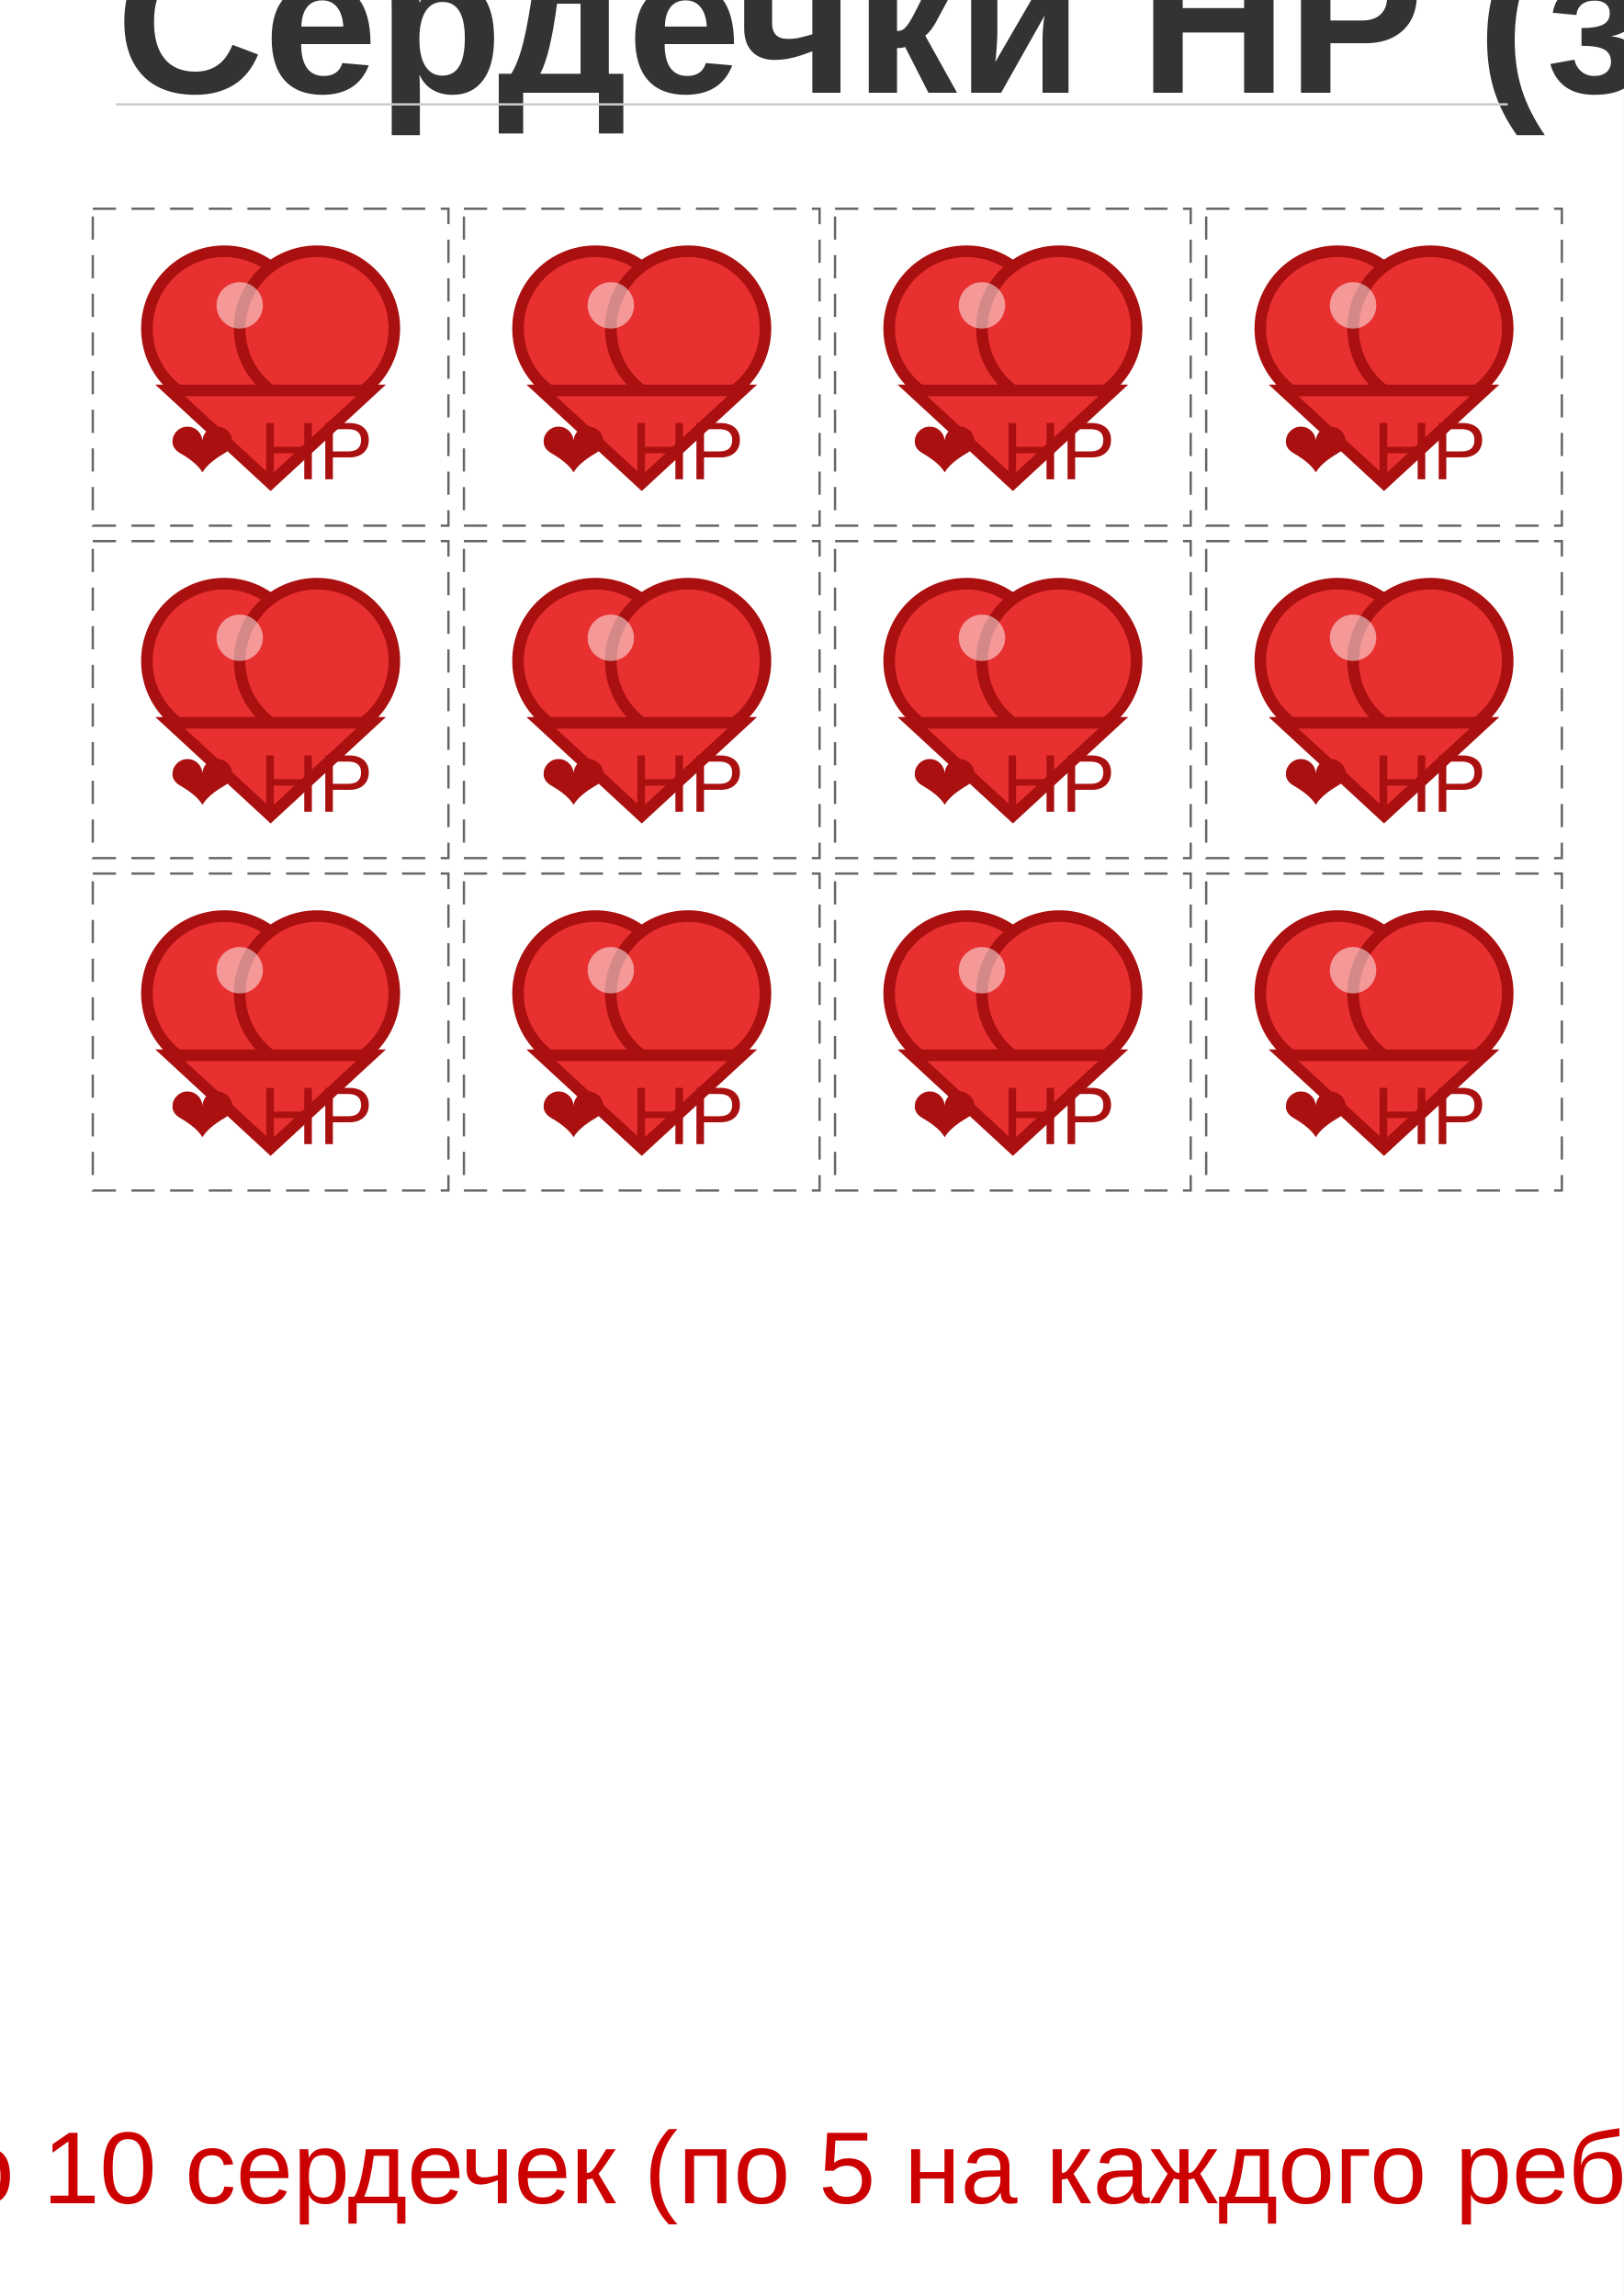
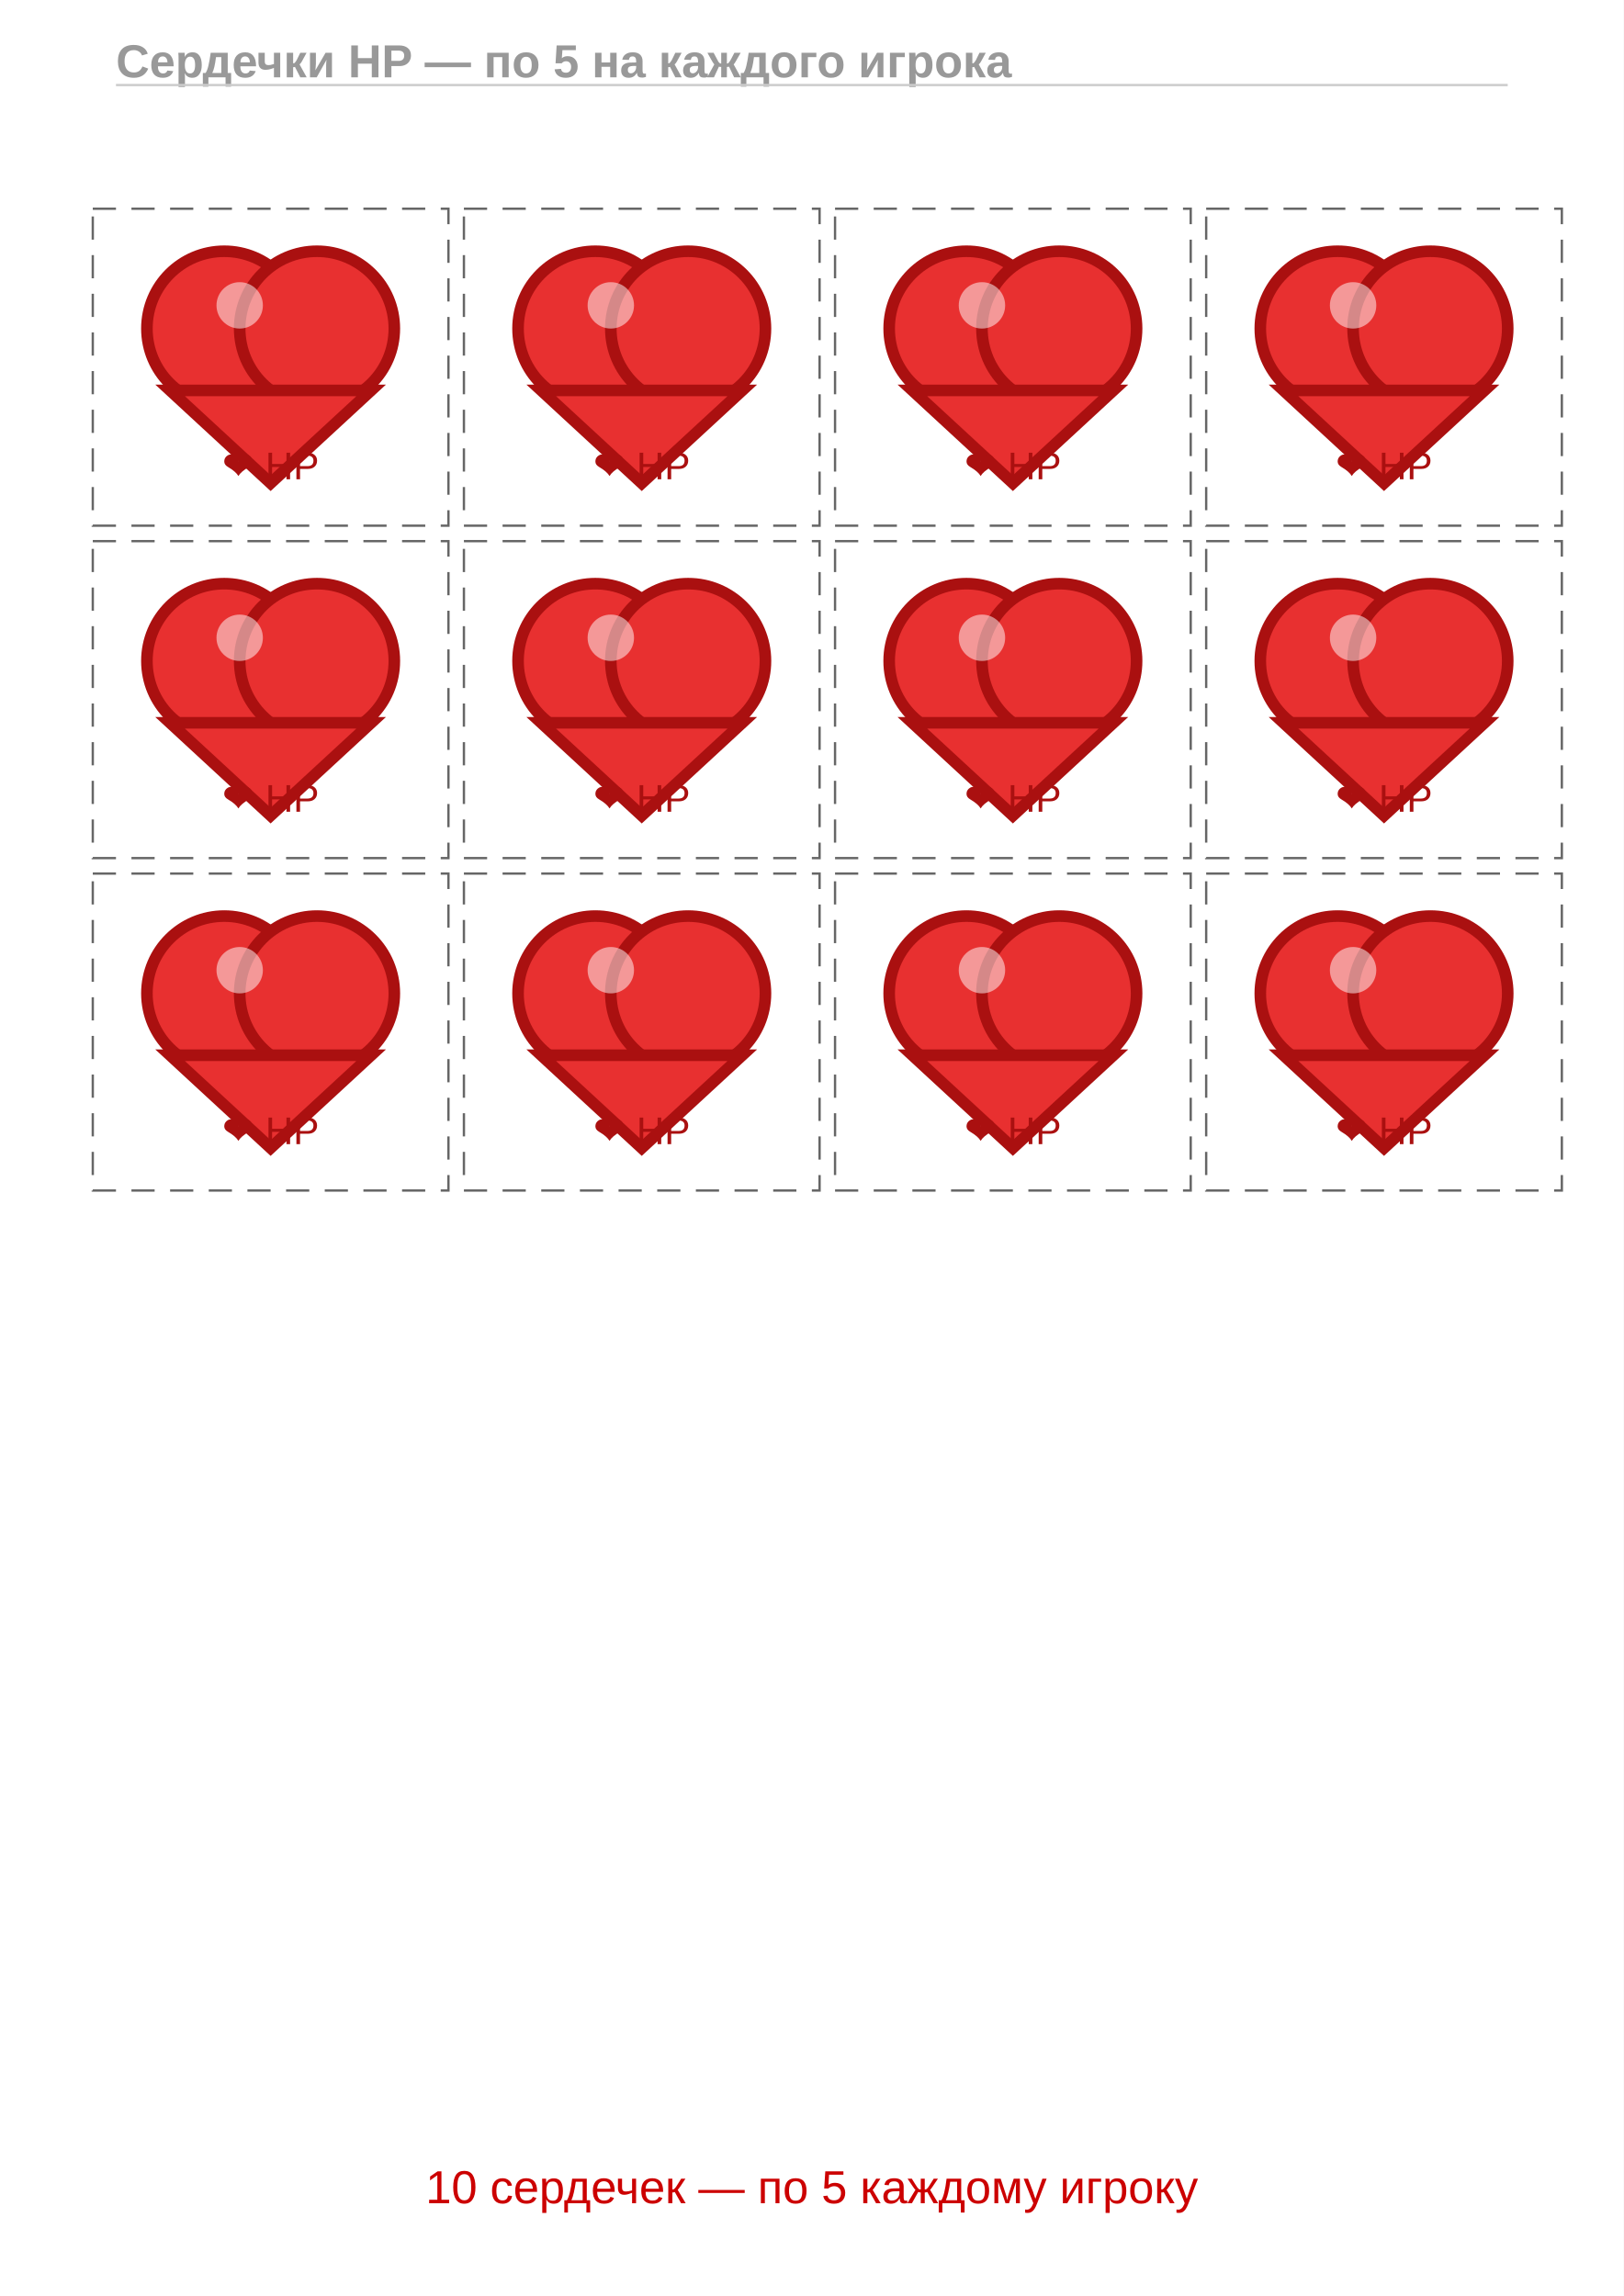
<svg xmlns="http://www.w3.org/2000/svg" width="210mm" height="297mm" viewBox="0 0 210 297">
  <defs>
    <style>
  @page { margin: 0; }
+   svg { background: white; }
  text { font-family: 'Segoe UI', 'Arial', sans-serif; }
-   .title { font-size: 7mm; font-weight: bold; }
-   .sub { font-size: 4.5mm; }
-   .body { font-size: 3.5mm; }
-   .small { font-size: 2.8mm; }
-   .cutline { stroke: #666; stroke-width: 0.3; stroke-dasharray: 3,2; fill: none; }
-   .foldline { stroke: #999; stroke-width: 0.2; stroke-dasharray: 1,3; fill: none; }
</style>
  </defs>
  <rect width="210" height="297" fill="white" />
-   <text x="15" y="12" class="title" fill="#333">Сердечки HP (здоровье) — по 5 на каждого игрока</text>
-   <line x1="15" y1="13.5" x2="195" y2="13.5" stroke="#ccc" stroke-width="0.3" />
-   <rect x="12.0" y="27.0" width="46" height="41" class="cutline" />
+   <text x="15" y="10" font-size="6" font-weight="bold" fill="#999">Сердечки HP — по 5 на каждого игрока</text>
+   <line x1="15" y1="11" x2="195" y2="11" stroke="#ccc" stroke-width="0.3" />
+   <rect x="12.0" y="27.0" width="46" height="41" stroke="#666" stroke-width="0.3" stroke-dasharray="3,2" fill="none" />
  <circle cx="29.0" cy="42.5" r="10" fill="#e83030" stroke="#aa1010" stroke-width="1.5" />
  <circle cx="41.0" cy="42.5" r="10" fill="#e83030" stroke="#aa1010" stroke-width="1.5" />
  <polygon points="22.0,50.5 48.0,50.5 35.0,62.5" fill="#e83030" stroke="#aa1010" stroke-width="1.5" />
  <circle cx="31.0" cy="39.5" r="3" fill="white" opacity="0.5" />
-   <text x="35.0" y="62.0" class="small" fill="#aa1010" text-anchor="middle">❤ HP</text>
-   <rect x="60.0" y="27.0" width="46" height="41" class="cutline" />
+   <text x="35.0" y="62.0" font-size="5" fill="#aa1010" text-anchor="middle">❤ HP</text>
+   <rect x="60.0" y="27.0" width="46" height="41" stroke="#666" stroke-width="0.3" stroke-dasharray="3,2" fill="none" />
  <circle cx="77.0" cy="42.5" r="10" fill="#e83030" stroke="#aa1010" stroke-width="1.5" />
  <circle cx="89.0" cy="42.5" r="10" fill="#e83030" stroke="#aa1010" stroke-width="1.5" />
  <polygon points="70.0,50.5 96.0,50.5 83.0,62.5" fill="#e83030" stroke="#aa1010" stroke-width="1.5" />
  <circle cx="79.0" cy="39.5" r="3" fill="white" opacity="0.5" />
-   <text x="83.0" y="62.0" class="small" fill="#aa1010" text-anchor="middle">❤ HP</text>
-   <rect x="108.0" y="27.0" width="46" height="41" class="cutline" />
+   <text x="83.0" y="62.0" font-size="5" fill="#aa1010" text-anchor="middle">❤ HP</text>
+   <rect x="108.0" y="27.0" width="46" height="41" stroke="#666" stroke-width="0.3" stroke-dasharray="3,2" fill="none" />
  <circle cx="125.0" cy="42.5" r="10" fill="#e83030" stroke="#aa1010" stroke-width="1.5" />
  <circle cx="137.0" cy="42.5" r="10" fill="#e83030" stroke="#aa1010" stroke-width="1.5" />
  <polygon points="118.0,50.5 144.0,50.5 131.0,62.5" fill="#e83030" stroke="#aa1010" stroke-width="1.5" />
  <circle cx="127.0" cy="39.5" r="3" fill="white" opacity="0.5" />
-   <text x="131.0" y="62.0" class="small" fill="#aa1010" text-anchor="middle">❤ HP</text>
-   <rect x="156.0" y="27.0" width="46" height="41" class="cutline" />
+   <text x="131.0" y="62.0" font-size="5" fill="#aa1010" text-anchor="middle">❤ HP</text>
+   <rect x="156.0" y="27.0" width="46" height="41" stroke="#666" stroke-width="0.3" stroke-dasharray="3,2" fill="none" />
  <circle cx="173.0" cy="42.5" r="10" fill="#e83030" stroke="#aa1010" stroke-width="1.5" />
  <circle cx="185.0" cy="42.5" r="10" fill="#e83030" stroke="#aa1010" stroke-width="1.5" />
  <polygon points="166.0,50.5 192.0,50.5 179.0,62.5" fill="#e83030" stroke="#aa1010" stroke-width="1.5" />
  <circle cx="175.0" cy="39.5" r="3" fill="white" opacity="0.5" />
-   <text x="179.0" y="62.0" class="small" fill="#aa1010" text-anchor="middle">❤ HP</text>
-   <rect x="12.0" y="70.0" width="46" height="41" class="cutline" />
+   <text x="179.0" y="62.0" font-size="5" fill="#aa1010" text-anchor="middle">❤ HP</text>
+   <rect x="12.0" y="70.0" width="46" height="41" stroke="#666" stroke-width="0.3" stroke-dasharray="3,2" fill="none" />
  <circle cx="29.0" cy="85.5" r="10" fill="#e83030" stroke="#aa1010" stroke-width="1.5" />
  <circle cx="41.0" cy="85.5" r="10" fill="#e83030" stroke="#aa1010" stroke-width="1.5" />
  <polygon points="22.0,93.5 48.0,93.5 35.0,105.5" fill="#e83030" stroke="#aa1010" stroke-width="1.5" />
  <circle cx="31.0" cy="82.5" r="3" fill="white" opacity="0.5" />
-   <text x="35.0" y="105.0" class="small" fill="#aa1010" text-anchor="middle">❤ HP</text>
-   <rect x="60.0" y="70.0" width="46" height="41" class="cutline" />
+   <text x="35.0" y="105.0" font-size="5" fill="#aa1010" text-anchor="middle">❤ HP</text>
+   <rect x="60.0" y="70.0" width="46" height="41" stroke="#666" stroke-width="0.3" stroke-dasharray="3,2" fill="none" />
  <circle cx="77.0" cy="85.5" r="10" fill="#e83030" stroke="#aa1010" stroke-width="1.5" />
  <circle cx="89.0" cy="85.5" r="10" fill="#e83030" stroke="#aa1010" stroke-width="1.5" />
  <polygon points="70.0,93.5 96.0,93.5 83.0,105.5" fill="#e83030" stroke="#aa1010" stroke-width="1.5" />
  <circle cx="79.0" cy="82.5" r="3" fill="white" opacity="0.5" />
-   <text x="83.0" y="105.0" class="small" fill="#aa1010" text-anchor="middle">❤ HP</text>
-   <rect x="108.0" y="70.0" width="46" height="41" class="cutline" />
+   <text x="83.0" y="105.0" font-size="5" fill="#aa1010" text-anchor="middle">❤ HP</text>
+   <rect x="108.0" y="70.0" width="46" height="41" stroke="#666" stroke-width="0.3" stroke-dasharray="3,2" fill="none" />
  <circle cx="125.0" cy="85.5" r="10" fill="#e83030" stroke="#aa1010" stroke-width="1.5" />
  <circle cx="137.0" cy="85.5" r="10" fill="#e83030" stroke="#aa1010" stroke-width="1.5" />
  <polygon points="118.0,93.5 144.0,93.5 131.0,105.5" fill="#e83030" stroke="#aa1010" stroke-width="1.5" />
  <circle cx="127.0" cy="82.5" r="3" fill="white" opacity="0.5" />
-   <text x="131.0" y="105.0" class="small" fill="#aa1010" text-anchor="middle">❤ HP</text>
-   <rect x="156.0" y="70.0" width="46" height="41" class="cutline" />
+   <text x="131.0" y="105.0" font-size="5" fill="#aa1010" text-anchor="middle">❤ HP</text>
+   <rect x="156.0" y="70.0" width="46" height="41" stroke="#666" stroke-width="0.3" stroke-dasharray="3,2" fill="none" />
  <circle cx="173.0" cy="85.5" r="10" fill="#e83030" stroke="#aa1010" stroke-width="1.5" />
  <circle cx="185.0" cy="85.5" r="10" fill="#e83030" stroke="#aa1010" stroke-width="1.5" />
  <polygon points="166.0,93.5 192.0,93.5 179.0,105.5" fill="#e83030" stroke="#aa1010" stroke-width="1.5" />
  <circle cx="175.0" cy="82.5" r="3" fill="white" opacity="0.5" />
-   <text x="179.0" y="105.0" class="small" fill="#aa1010" text-anchor="middle">❤ HP</text>
-   <rect x="12.0" y="113.0" width="46" height="41" class="cutline" />
+   <text x="179.0" y="105.0" font-size="5" fill="#aa1010" text-anchor="middle">❤ HP</text>
+   <rect x="12.0" y="113.0" width="46" height="41" stroke="#666" stroke-width="0.3" stroke-dasharray="3,2" fill="none" />
  <circle cx="29.0" cy="128.5" r="10" fill="#e83030" stroke="#aa1010" stroke-width="1.5" />
  <circle cx="41.0" cy="128.5" r="10" fill="#e83030" stroke="#aa1010" stroke-width="1.5" />
  <polygon points="22.0,136.5 48.0,136.5 35.0,148.5" fill="#e83030" stroke="#aa1010" stroke-width="1.5" />
  <circle cx="31.0" cy="125.5" r="3" fill="white" opacity="0.5" />
-   <text x="35.0" y="148.0" class="small" fill="#aa1010" text-anchor="middle">❤ HP</text>
-   <rect x="60.0" y="113.0" width="46" height="41" class="cutline" />
+   <text x="35.0" y="148.0" font-size="5" fill="#aa1010" text-anchor="middle">❤ HP</text>
+   <rect x="60.0" y="113.0" width="46" height="41" stroke="#666" stroke-width="0.3" stroke-dasharray="3,2" fill="none" />
  <circle cx="77.0" cy="128.5" r="10" fill="#e83030" stroke="#aa1010" stroke-width="1.5" />
  <circle cx="89.0" cy="128.5" r="10" fill="#e83030" stroke="#aa1010" stroke-width="1.5" />
  <polygon points="70.0,136.5 96.0,136.5 83.0,148.5" fill="#e83030" stroke="#aa1010" stroke-width="1.5" />
  <circle cx="79.0" cy="125.5" r="3" fill="white" opacity="0.5" />
-   <text x="83.0" y="148.0" class="small" fill="#aa1010" text-anchor="middle">❤ HP</text>
-   <rect x="108.0" y="113.0" width="46" height="41" class="cutline" />
+   <text x="83.0" y="148.0" font-size="5" fill="#aa1010" text-anchor="middle">❤ HP</text>
+   <rect x="108.0" y="113.0" width="46" height="41" stroke="#666" stroke-width="0.3" stroke-dasharray="3,2" fill="none" />
  <circle cx="125.0" cy="128.5" r="10" fill="#e83030" stroke="#aa1010" stroke-width="1.5" />
  <circle cx="137.0" cy="128.5" r="10" fill="#e83030" stroke="#aa1010" stroke-width="1.5" />
  <polygon points="118.0,136.5 144.0,136.5 131.0,148.5" fill="#e83030" stroke="#aa1010" stroke-width="1.5" />
  <circle cx="127.0" cy="125.5" r="3" fill="white" opacity="0.5" />
-   <text x="131.0" y="148.0" class="small" fill="#aa1010" text-anchor="middle">❤ HP</text>
-   <rect x="156.0" y="113.0" width="46" height="41" class="cutline" />
+   <text x="131.0" y="148.0" font-size="5" fill="#aa1010" text-anchor="middle">❤ HP</text>
+   <rect x="156.0" y="113.0" width="46" height="41" stroke="#666" stroke-width="0.3" stroke-dasharray="3,2" fill="none" />
  <circle cx="173.0" cy="128.5" r="10" fill="#e83030" stroke="#aa1010" stroke-width="1.5" />
  <circle cx="185.0" cy="128.5" r="10" fill="#e83030" stroke="#aa1010" stroke-width="1.5" />
  <polygon points="166.0,136.5 192.0,136.5 179.0,148.5" fill="#e83030" stroke="#aa1010" stroke-width="1.5" />
  <circle cx="175.0" cy="125.5" r="3" fill="white" opacity="0.5" />
-   <text x="179.0" y="148.0" class="small" fill="#aa1010" text-anchor="middle">❤ HP</text>
-   <text x="105" y="285" class="body" fill="#cc0000" text-anchor="middle">Всего 10 сердечек (по 5 на каждого ребёнка)</text>
+   <text x="179.0" y="148.0" font-size="5" fill="#aa1010" text-anchor="middle">❤ HP</text>
+   <text x="105" y="285" font-size="6" fill="#cc0000" text-anchor="middle">10 сердечек — по 5 каждому игроку</text>
</svg>
